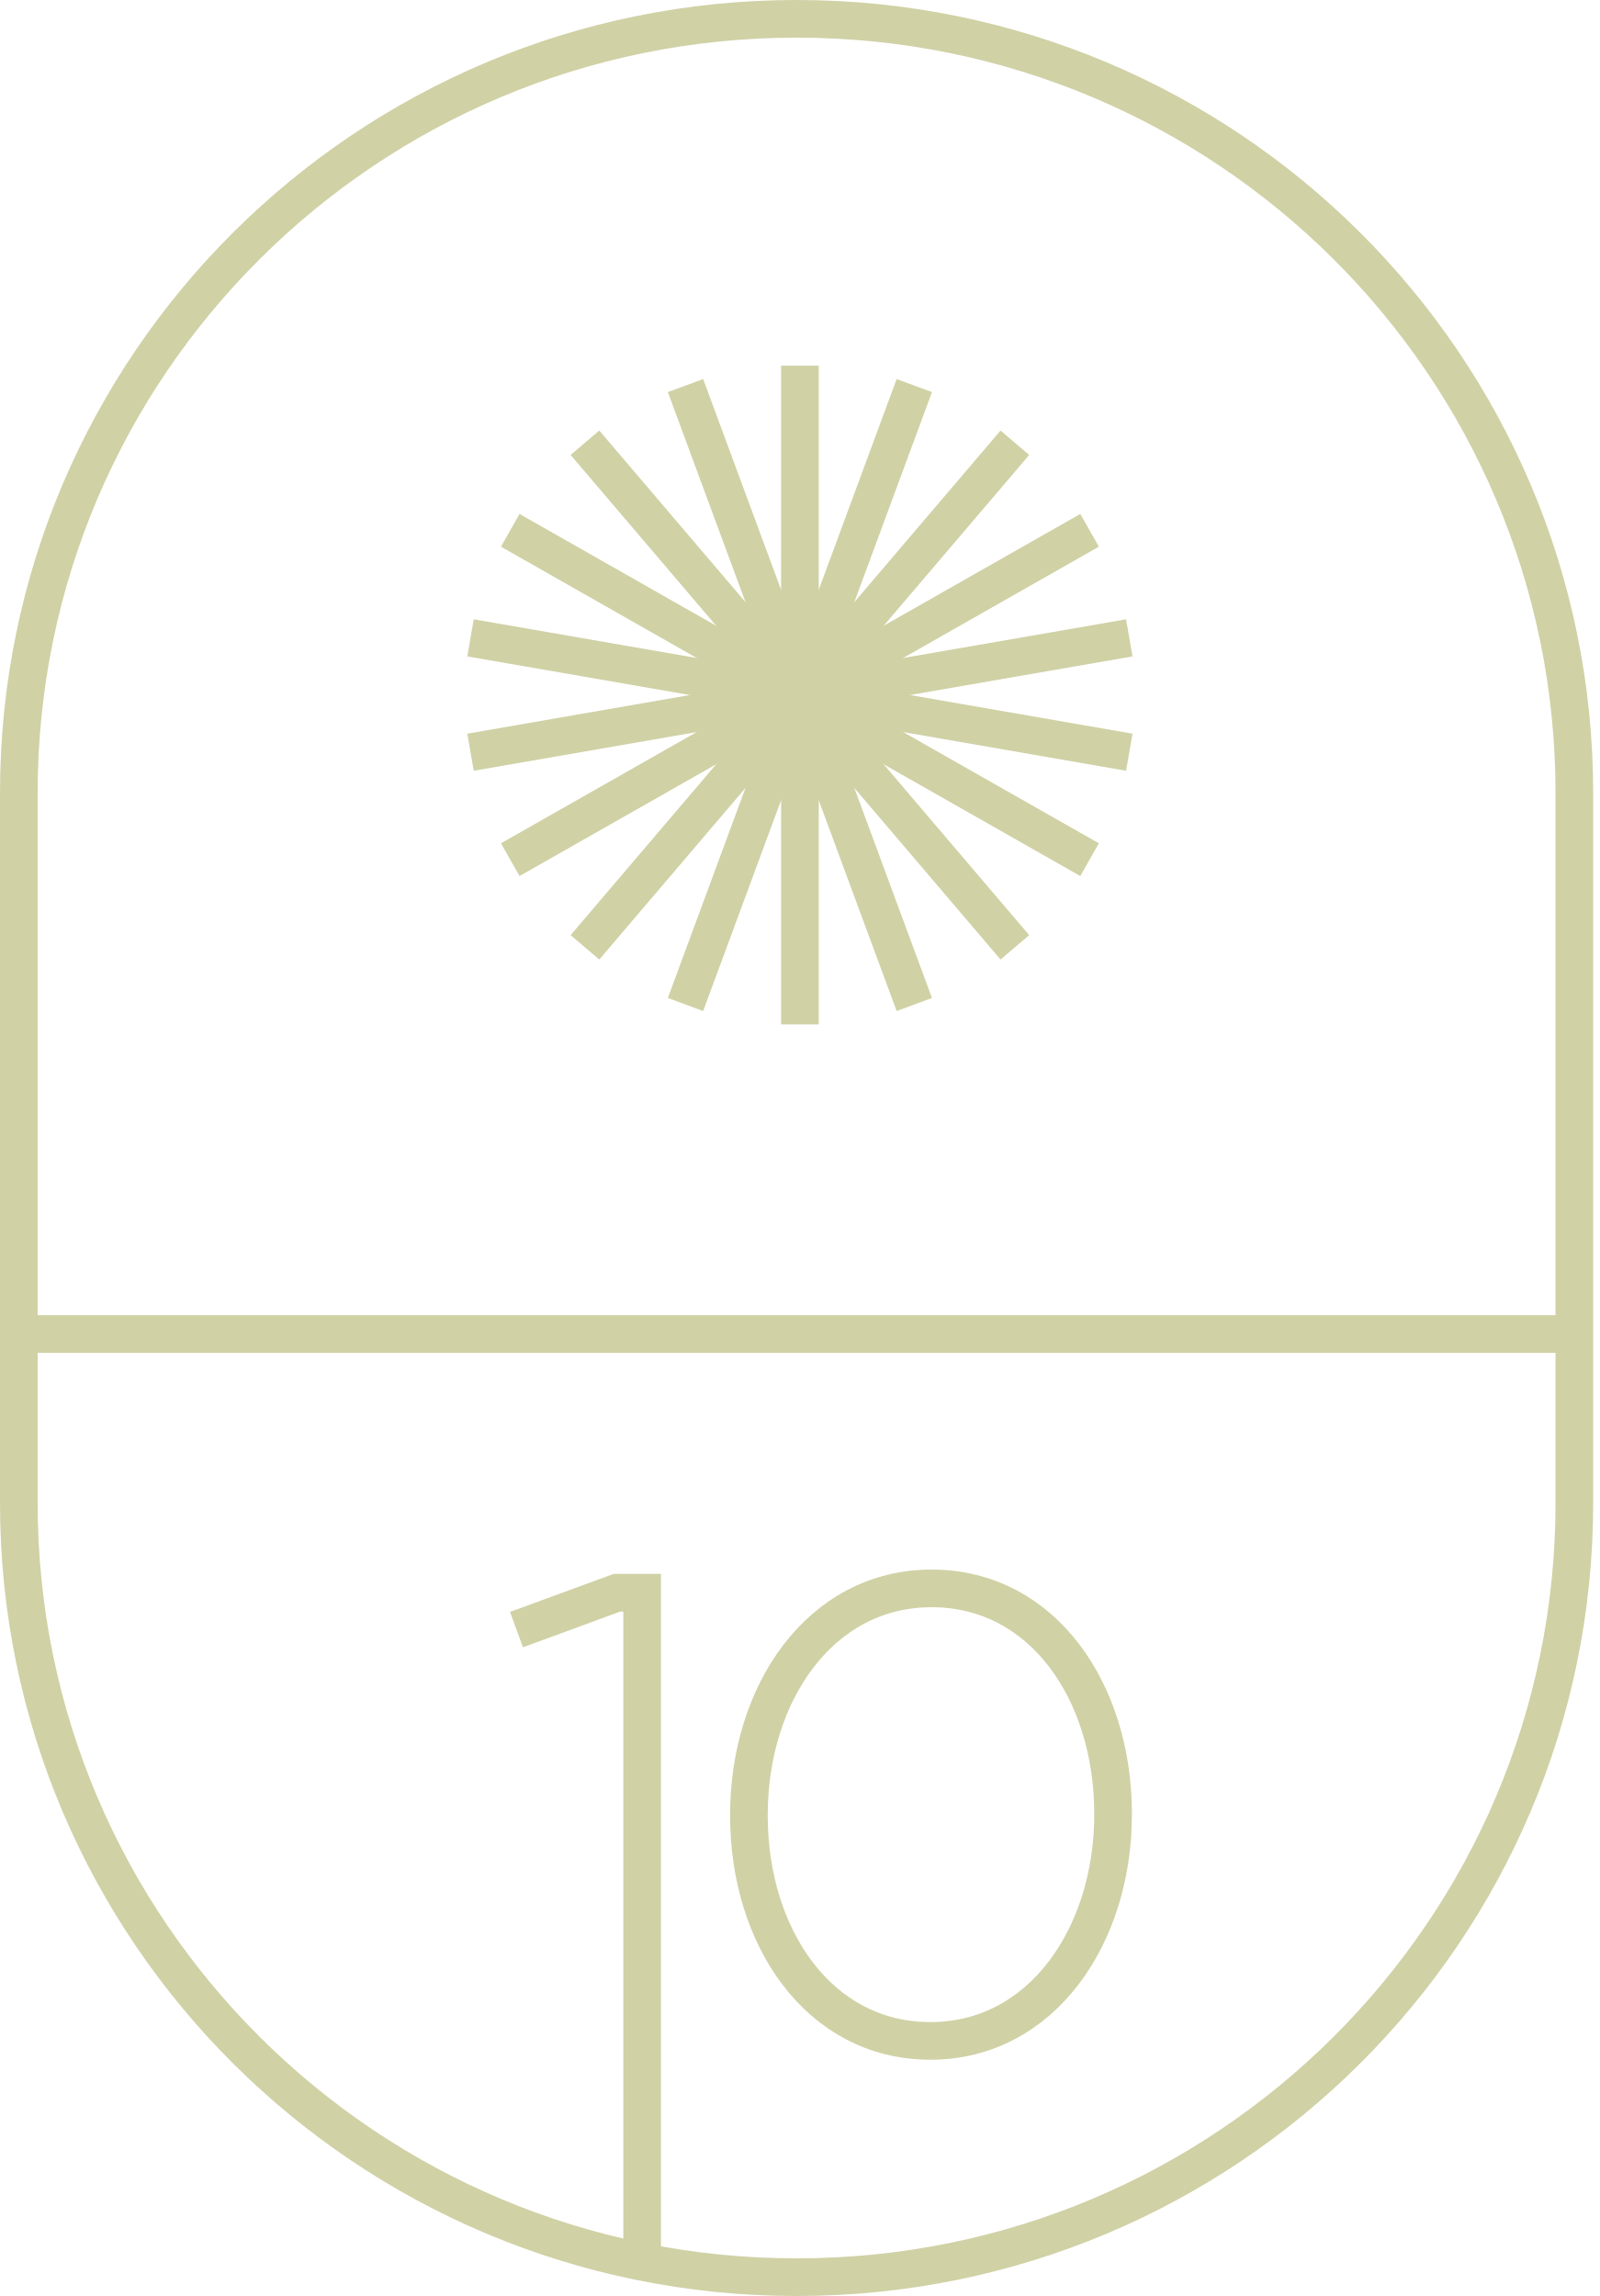
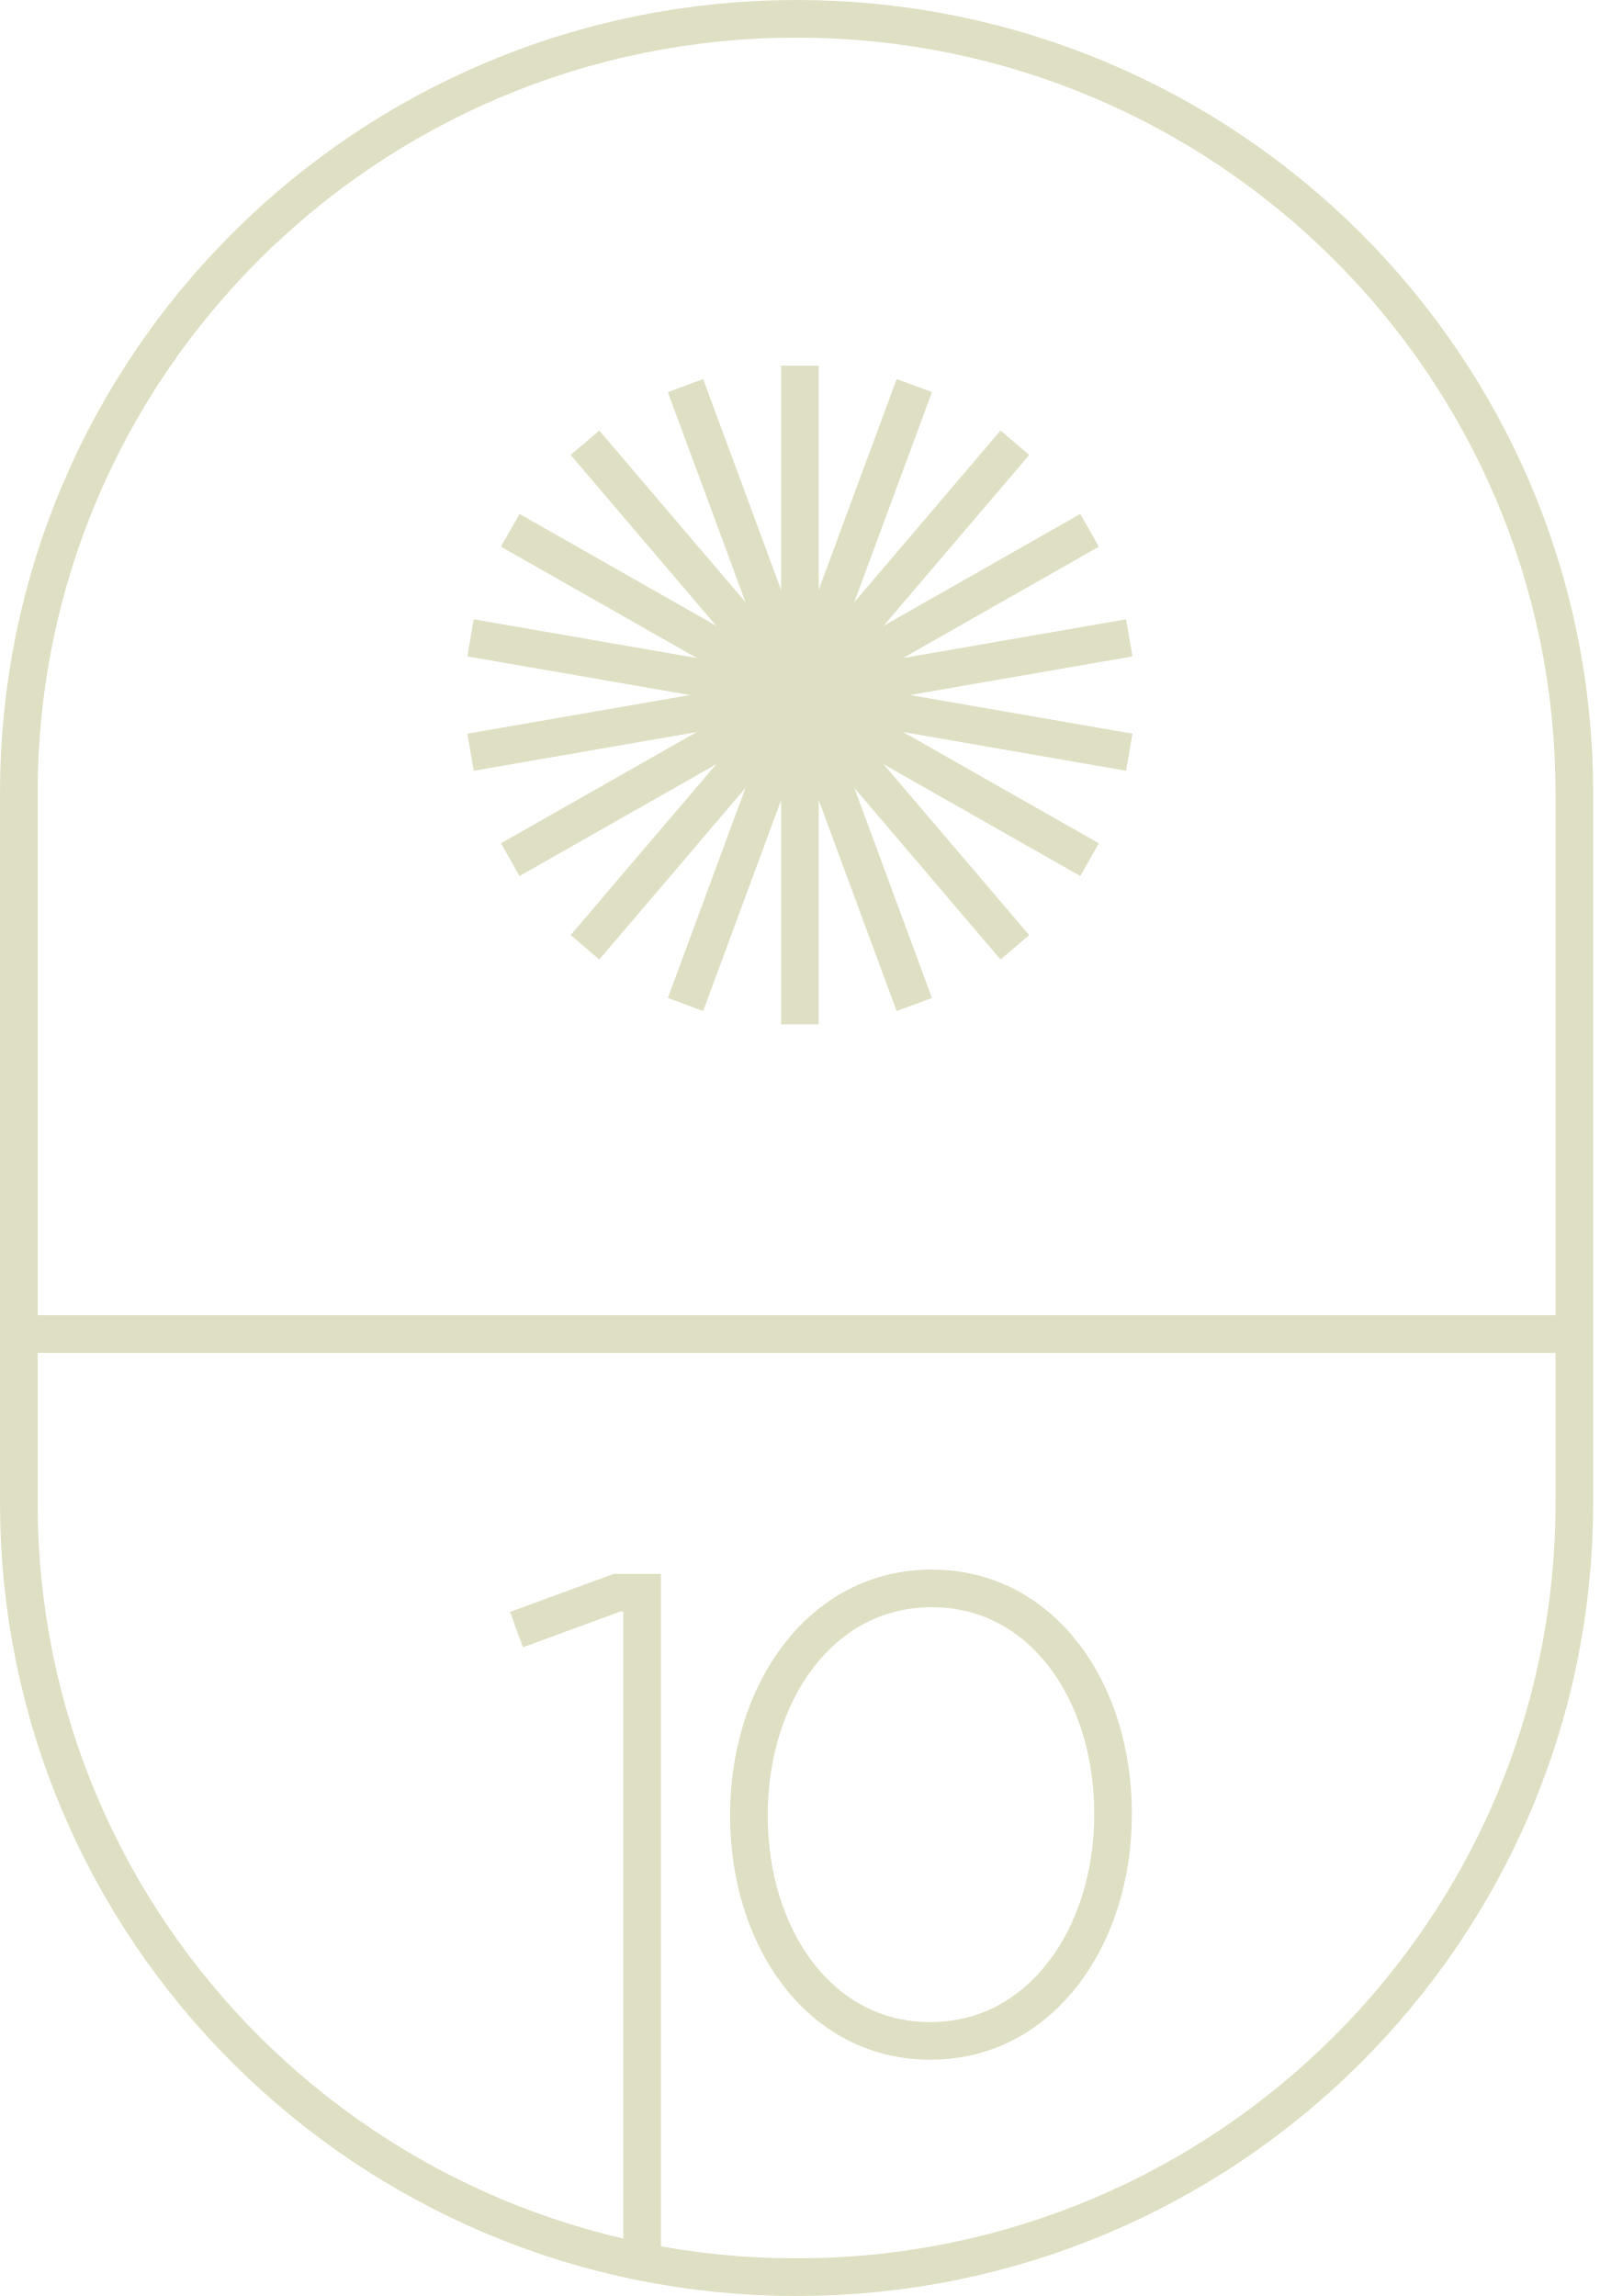
<svg xmlns="http://www.w3.org/2000/svg" width="85" height="122" viewBox="0 0 85 122" fill="none">
-   <path d="M27.442 86.59L32.781 84.63H34.117V120.226" stroke-width="2" stroke-miterlimit="10" stroke="#D0D1A5" />
-   <path d="M39.791 96.49V96.423C39.791 90.013 43.557 84.401 49.498 84.401C55.438 84.401 59.138 89.946 59.138 96.356V96.423C59.138 102.833 55.365 108.445 49.431 108.445C43.496 108.445 39.791 102.9 39.791 96.49Z" stroke-width="2" stroke-miterlimit="10" stroke="#D0D1A5" />
-   <path d="M1.152 70.885H83.465" stroke-width="2" stroke-miterlimit="10" stroke="#D0D1A5" />
-   <path d="M42.324 1C65.146 1 83.647 19.419 83.647 42.141V79.859C83.647 102.581 65.146 121 42.324 121C19.501 121 1 102.581 1 79.859V42.141C1 19.419 19.501 1 42.324 1Z" stroke-width="2" stroke-miterlimit="10" stroke="#D0D1A5" />
-   <path d="M42.5 19.431V36.931" stroke-width="2" stroke-miterlimit="10" stroke="#D0D1A5" />
-   <path d="M36.421 20.488L42.5 36.931" stroke-width="2" stroke-miterlimit="10" stroke="#D0D1A5" />
-   <path d="M31.079 23.526L42.5 36.931" stroke-width="2" stroke-miterlimit="10" stroke="#D0D1A5" />
-   <path d="M27.11 28.179L42.5 36.931" stroke-width="2" stroke-miterlimit="10" stroke="#D0D1A5" />
-   <path d="M25 33.893L42.5 36.931" stroke-width="2" stroke-miterlimit="10" stroke="#D0D1A5" />
-   <path d="M25 39.97L42.5 36.931" stroke-width="2" stroke-miterlimit="10" stroke="#D0D1A5" />
-   <path d="M27.11 45.679L42.5 36.931" stroke-width="2" stroke-miterlimit="10" stroke="#D0D1A5" />
-   <path d="M31.079 50.337L42.5 36.931" stroke-width="2" stroke-miterlimit="10" stroke="#D0D1A5" />
-   <path d="M36.421 53.375L42.5 36.931" stroke-width="2" stroke-miterlimit="10" stroke="#D0D1A5" />
-   <path d="M42.5 54.431V36.931" stroke-width="2" stroke-miterlimit="10" stroke="#D0D1A5" />
-   <path d="M48.578 53.375L42.5 36.931" stroke-width="2" stroke-miterlimit="10" stroke="#D0D1A5" />
-   <path d="M53.921 50.337L42.5 36.931" stroke-width="2" stroke-miterlimit="10" stroke="#D0D1A5" />
-   <path d="M57.89 45.679L42.5 36.931" stroke-width="2" stroke-miterlimit="10" stroke="#D0D1A5" />
-   <path d="M60 39.97L42.5 36.931" stroke-width="2" stroke-miterlimit="10" stroke="#D0D1A5" />
-   <path d="M60 33.893L42.5 36.931" stroke-width="2" stroke-miterlimit="10" stroke="#D0D1A5" />
-   <path d="M57.89 28.179L42.5 36.931" stroke-width="2" stroke-miterlimit="10" stroke="#D0D1A5" />
-   <path d="M53.921 23.526L42.5 36.931" stroke-width="2" stroke-miterlimit="10" stroke="#D0D1A5" />
-   <path d="M48.578 20.488L42.5 36.931" stroke-width="2" stroke-miterlimit="10" stroke="#D0D1A5" />
+   <path d="M27.442 86.59L32.781 84.63H34.117V120.226" stroke-width="2" stroke-miterlimit="10" stroke="#DFE0C3" />
+   <path d="M39.791 96.49V96.423C39.791 90.013 43.557 84.401 49.498 84.401C55.438 84.401 59.138 89.946 59.138 96.356V96.423C59.138 102.833 55.365 108.445 49.431 108.445C43.496 108.445 39.791 102.9 39.791 96.49Z" stroke-width="2" stroke-miterlimit="10" stroke="#DFE0C3" />
+   <path d="M1.152 70.885H83.465" stroke-width="2" stroke-miterlimit="10" stroke="#DFE0C3" />
+   <path d="M42.324 1C65.146 1 83.647 19.419 83.647 42.141V79.859C83.647 102.581 65.146 121 42.324 121C19.501 121 1 102.581 1 79.859V42.141C1 19.419 19.501 1 42.324 1Z" stroke-width="2" stroke-miterlimit="10" stroke="#DFE0C3" />
+   <path d="M42.5 19.431V36.931" stroke-width="2" stroke-miterlimit="10" stroke="#DFE0C3" />
+   <path d="M36.421 20.488L42.5 36.931" stroke-width="2" stroke-miterlimit="10" stroke="#DFE0C3" />
+   <path d="M31.079 23.526L42.5 36.931" stroke-width="2" stroke-miterlimit="10" stroke="#DFE0C3" />
+   <path d="M27.11 28.179L42.5 36.931" stroke-width="2" stroke-miterlimit="10" stroke="#DFE0C3" />
+   <path d="M25 33.893L42.5 36.931" stroke-width="2" stroke-miterlimit="10" stroke="#DFE0C3" />
+   <path d="M25 39.97L42.5 36.931" stroke-width="2" stroke-miterlimit="10" stroke="#DFE0C3" />
+   <path d="M27.11 45.679L42.5 36.931" stroke-width="2" stroke-miterlimit="10" stroke="#DFE0C3" />
+   <path d="M31.079 50.337L42.5 36.931" stroke-width="2" stroke-miterlimit="10" stroke="#DFE0C3" />
+   <path d="M36.421 53.375L42.5 36.931" stroke-width="2" stroke-miterlimit="10" stroke="#DFE0C3" />
+   <path d="M42.5 54.431V36.931" stroke-width="2" stroke-miterlimit="10" stroke="#DFE0C3" />
+   <path d="M48.578 53.375L42.5 36.931" stroke-width="2" stroke-miterlimit="10" stroke="#DFE0C3" />
+   <path d="M53.921 50.337L42.5 36.931" stroke-width="2" stroke-miterlimit="10" stroke="#DFE0C3" />
+   <path d="M57.89 45.679L42.5 36.931" stroke-width="2" stroke-miterlimit="10" stroke="#DFE0C3" />
+   <path d="M60 39.97L42.5 36.931" stroke-width="2" stroke-miterlimit="10" stroke="#DFE0C3" />
+   <path d="M60 33.893L42.5 36.931" stroke-width="2" stroke-miterlimit="10" stroke="#DFE0C3" />
+   <path d="M57.89 28.179L42.5 36.931" stroke-width="2" stroke-miterlimit="10" stroke="#DFE0C3" />
+   <path d="M53.921 23.526L42.5 36.931" stroke-width="2" stroke-miterlimit="10" stroke="#DFE0C3" />
+   <path d="M48.578 20.488L42.5 36.931" stroke-width="2" stroke-miterlimit="10" stroke="#DFE0C3" />
</svg>
